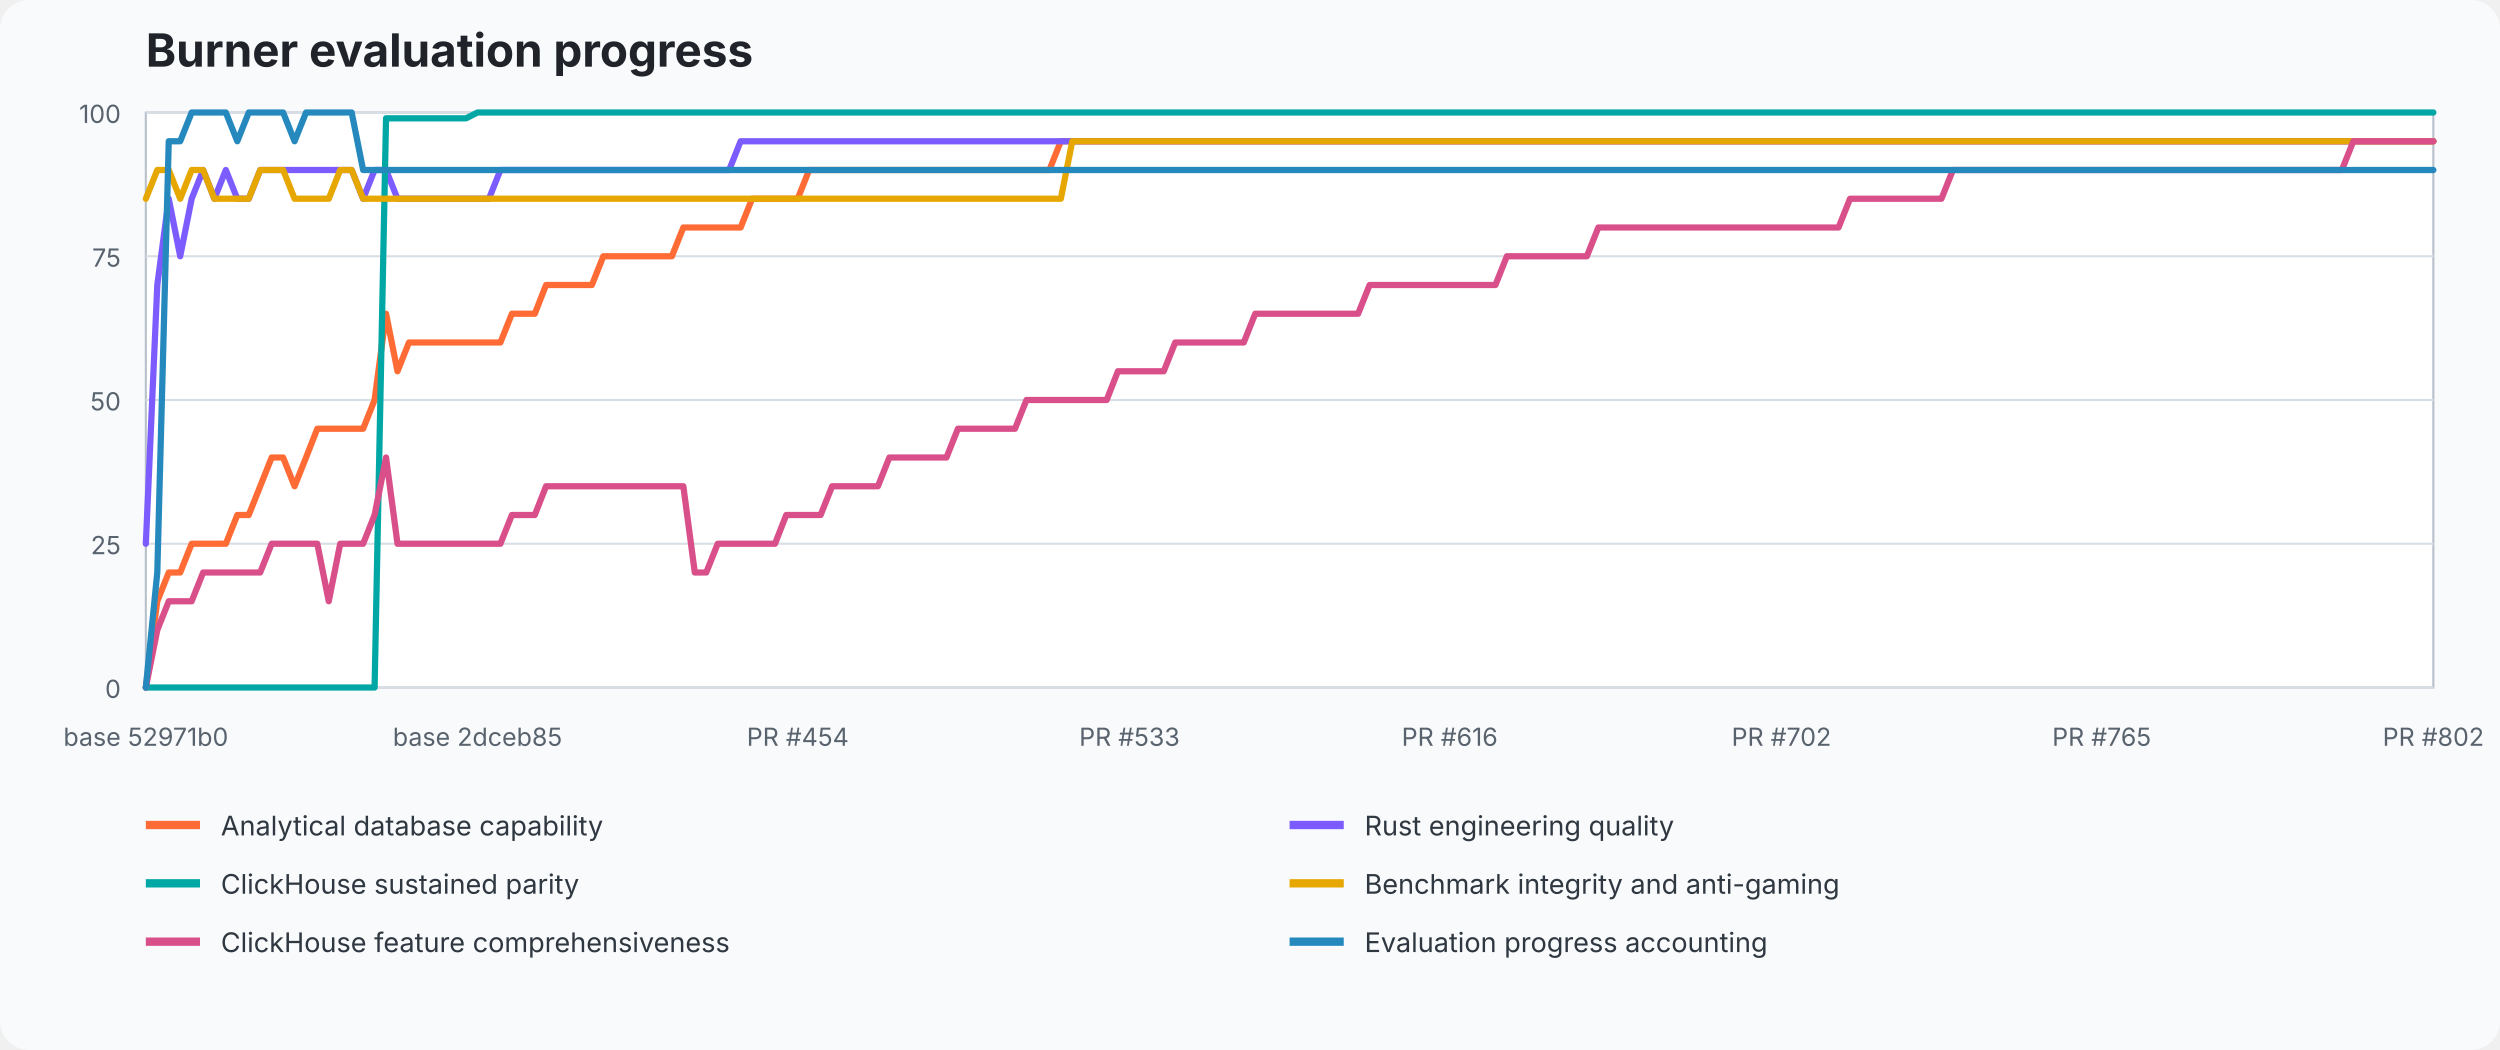
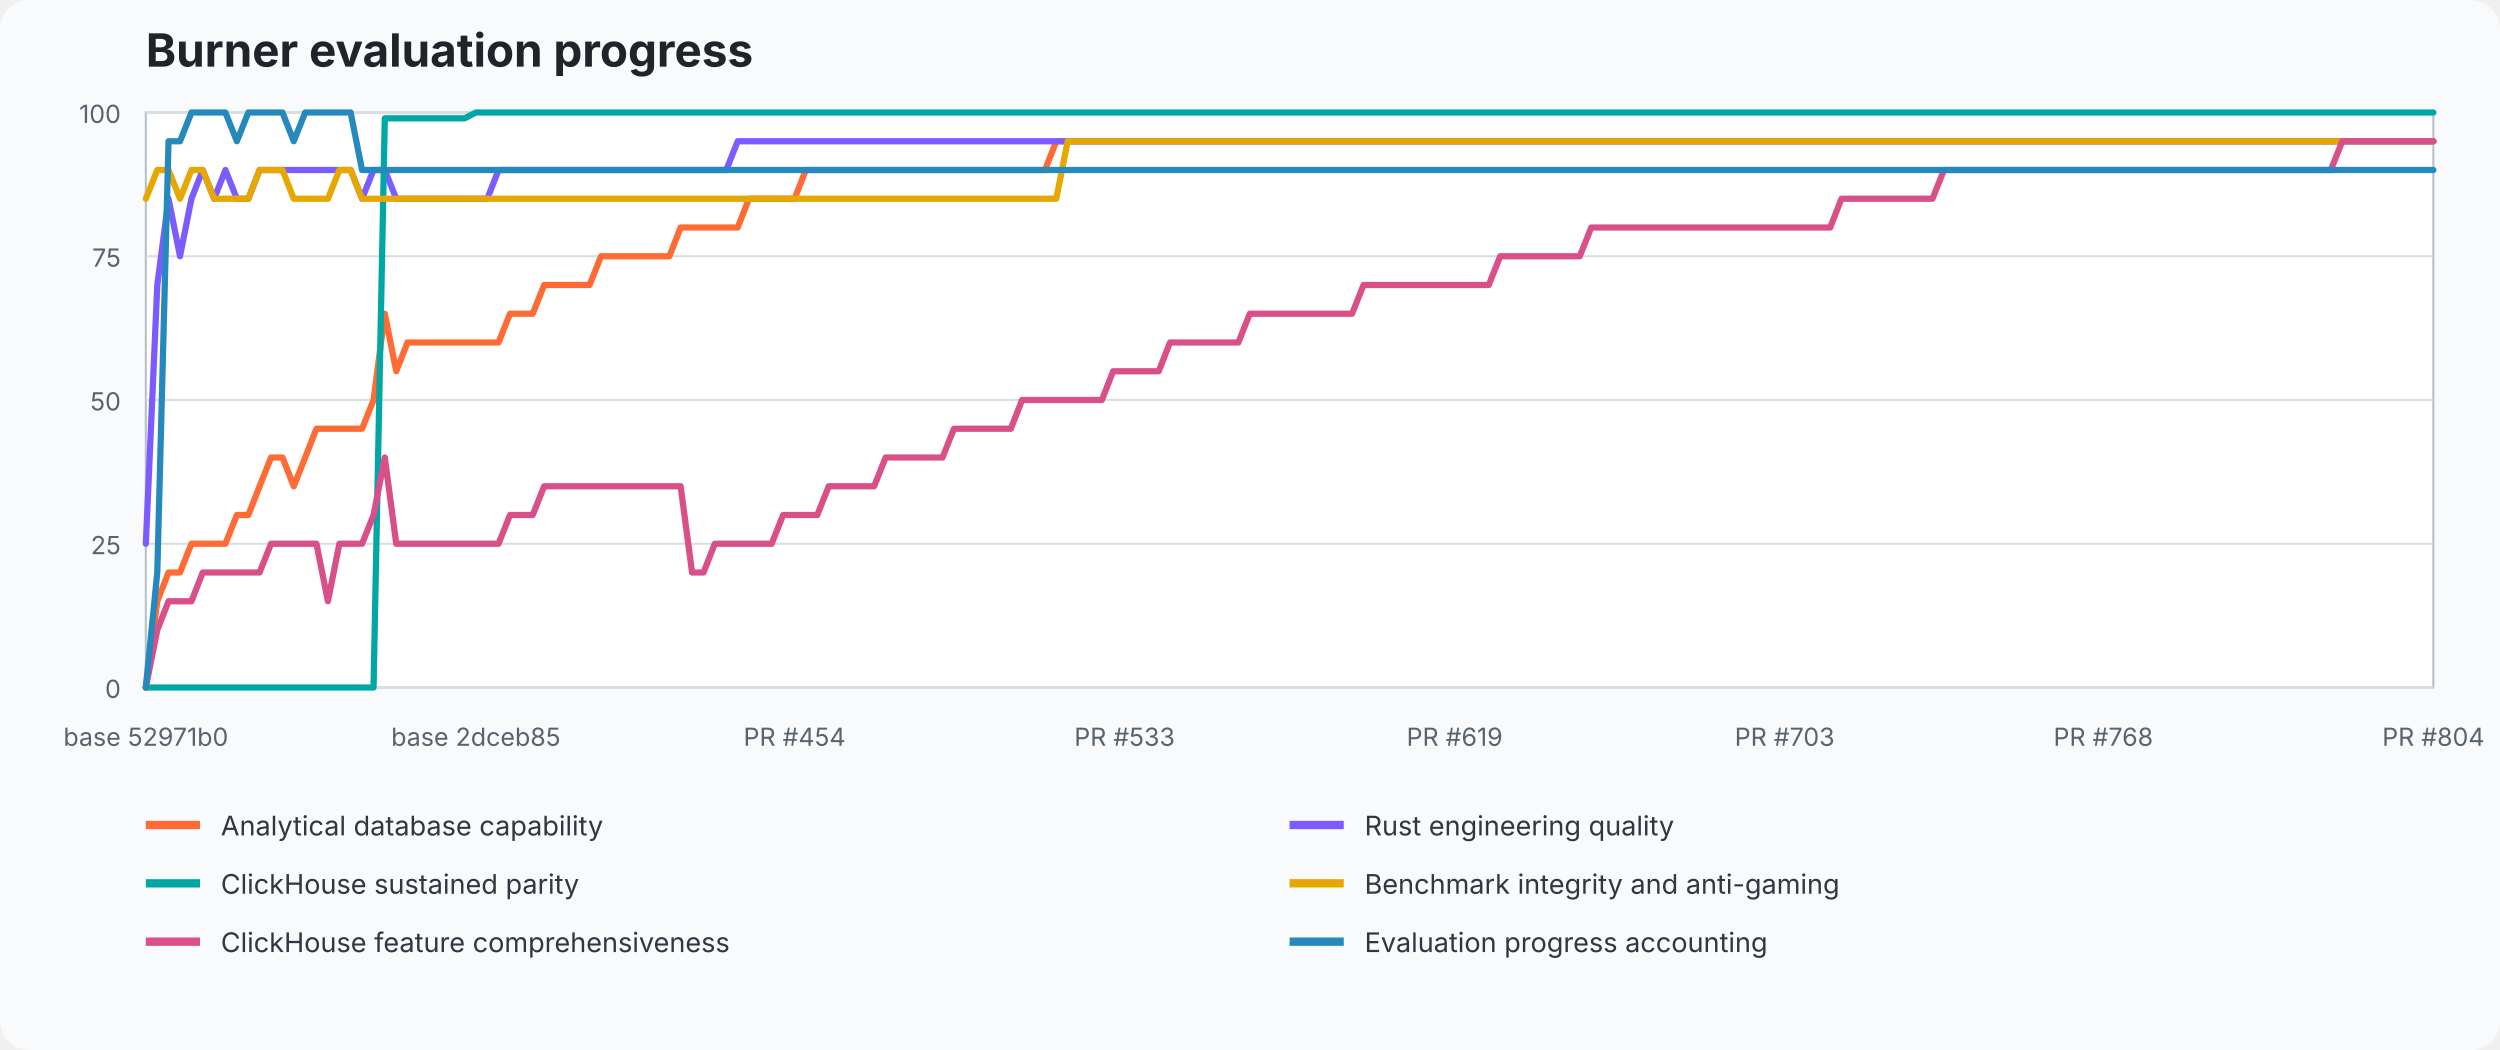
<svg xmlns="http://www.w3.org/2000/svg" width="1200" height="504" viewBox="0 0 1200 504" role="img" aria-labelledby="title desc">
  <style>text{font-family:ui-sans-serif,system-ui,-apple-system,BlinkMacSystemFont,"Segoe UI",sans-serif}.title{font-size:22px;font-weight:700;fill:#20242a}.axis{font-size:12px;fill:#59636e}.legend{font-size:13px;fill:#2f3740}.grid{stroke:#d8dee5;stroke-width:1}.plot{fill:#fff;stroke:#b7c0ca}</style>
  <rect width="100%" height="100%" fill="#f8fafc" rx="14" />
  <text x="70" y="32" class="title">Burner evaluation progress</text>
  <rect x="70" y="54" width="1098" height="276" class="plot" />
  <line x1="70" y1="330" x2="1168" y2="330" class="grid" />
  <text x="58" y="335" text-anchor="end" class="axis">0</text>
  <line x1="70" y1="261" x2="1168" y2="261" class="grid" />
  <text x="58" y="266" text-anchor="end" class="axis">25</text>
  <line x1="70" y1="192" x2="1168" y2="192" class="grid" />
  <text x="58" y="197" text-anchor="end" class="axis">50</text>
  <line x1="70" y1="123" x2="1168" y2="123" class="grid" />
  <text x="58" y="128" text-anchor="end" class="axis">75</text>
  <line x1="70" y1="54" x2="1168" y2="54" class="grid" />
  <text x="58" y="59" text-anchor="end" class="axis">100</text>
-   <polyline points="70.0,330.0 75.5,288.6 81.0,274.8 86.5,274.8 92.0,261.0 97.5,261.0 102.9,261.0 108.4,261.0 113.9,247.2 119.4,247.2 124.9,233.4 130.4,219.6 135.9,219.6 141.4,233.4 146.9,219.6 152.3,205.8 157.8,205.8 163.3,205.8 168.8,205.8 174.3,205.8 179.8,192.0 185.3,150.6 190.8,178.2 196.3,164.4 201.8,164.4 207.3,164.4 212.7,164.4 218.2,164.4 223.7,164.4 229.2,164.4 234.7,164.4 240.2,164.4 245.7,150.6 251.2,150.6 256.7,150.6 262.1,136.8 267.6,136.8 273.1,136.8 278.6,136.8 284.1,136.8 289.6,123.0 295.1,123.0 300.6,123.0 306.1,123.0 311.6,123.0 317.1,123.0 322.5,123.0 328.0,109.2 333.5,109.2 339.0,109.2 344.5,109.2 350.0,109.2 355.5,109.2 361.0,95.4 366.5,95.4 372.0,95.4 377.4,95.4 382.9,95.4 388.4,81.6 393.9,81.6 399.4,81.6 404.9,81.6 410.4,81.6 415.9,81.6 421.4,81.6 426.9,81.6 432.3,81.6 437.8,81.6 443.3,81.6 448.8,81.6 454.3,81.6 459.8,81.6 465.3,81.6 470.8,81.6 476.3,81.6 481.8,81.6 487.2,81.6 492.7,81.6 498.2,81.6 503.7,81.6 509.2,67.8 514.7,67.8 520.2,67.8 525.7,67.8 531.2,67.8 536.6,67.8 542.1,67.8 547.6,67.8 553.1,67.8 558.6,67.8 564.1,67.8 569.6,67.8 575.1,67.8 580.6,67.8 586.1,67.8 591.5,67.8 597.0,67.8 602.5,67.8 608.0,67.8 613.5,67.8 619.0,67.8 624.5,67.8 630.0,67.8 635.5,67.8 641.0,67.8 646.5,67.8 651.9,67.8 657.4,67.8 662.9,67.8 668.4,67.8 673.9,67.8 679.4,67.8 684.9,67.8 690.4,67.8 695.9,67.8 701.3,67.8 706.8,67.8 712.3,67.8 717.8,67.8 723.3,67.8 728.8,67.8 734.3,67.8 739.8,67.8 745.3,67.8 750.8,67.8 756.3,67.8 761.7,67.8 767.2,67.8 772.7,67.8 778.2,67.8 783.7,67.8 789.2,67.8 794.7,67.8 800.2,67.8 805.7,67.8 811.2,67.8 816.6,67.8 822.1,67.8 827.6,67.8 833.1,67.8 838.6,67.8 844.1,67.8 849.6,67.8 855.1,67.8 860.6,67.8 866.0,67.8 871.5,67.8 877.0,67.8 882.5,67.8 888.0,67.8 893.5,67.8 899.0,67.8 904.5,67.8 910.0,67.8 915.5,67.8 921.0,67.8 926.4,67.8 931.9,67.8 937.4,67.8 942.9,67.8 948.4,67.8 953.9,67.8 959.4,67.8 964.9,67.8 970.4,67.8 975.8,67.8 981.3,67.8 986.8,67.8 992.3,67.8 997.8,67.8 1003.3,67.8 1008.8,67.8 1014.3,67.8 1019.8,67.8 1025.3,67.8 1030.8,67.8 1036.2,67.8 1041.7,67.8 1047.2,67.8 1052.7,67.8 1058.2,67.8 1063.7,67.8 1069.2,67.8 1074.7,67.8 1080.2,67.8 1085.7,67.8 1091.1,67.8 1096.6,67.8 1102.1,67.8 1107.6,67.8 1113.1,67.8 1118.6,67.8 1124.1,67.8 1129.6,67.8 1135.1,67.8 1140.5,67.8 1146.0,67.8 1151.5,67.8 1157.0,67.8 1162.5,67.8 1168.0,67.8" fill="none" stroke="#ff6b35" stroke-width="3" stroke-linejoin="round" stroke-linecap="round" />
-   <polyline points="70.0,261.0 75.5,136.8 81.0,95.4 86.5,123.0 92.0,95.4 97.5,81.6 102.9,95.4 108.4,81.6 113.9,95.4 119.4,95.4 124.9,81.6 130.4,81.6 135.9,81.6 141.4,81.6 146.9,81.6 152.3,81.6 157.8,81.6 163.3,81.6 168.8,81.6 174.3,95.4 179.8,81.6 185.3,81.6 190.8,95.4 196.3,95.4 201.8,95.4 207.3,95.4 212.7,95.4 218.2,95.4 223.7,95.4 229.2,95.4 234.7,95.4 240.2,81.6 245.7,81.6 251.2,81.6 256.7,81.6 262.1,81.6 267.6,81.6 273.1,81.6 278.6,81.6 284.1,81.6 289.6,81.6 295.1,81.6 300.6,81.6 306.1,81.6 311.6,81.6 317.1,81.6 322.5,81.6 328.0,81.6 333.5,81.6 339.0,81.6 344.5,81.6 350.0,81.6 355.5,67.8 361.0,67.8 366.5,67.8 372.0,67.8 377.4,67.8 382.9,67.8 388.4,67.8 393.9,67.8 399.4,67.8 404.9,67.8 410.4,67.8 415.9,67.8 421.4,67.8 426.9,67.8 432.3,67.8 437.8,67.8 443.3,67.8 448.8,67.8 454.3,67.8 459.8,67.8 465.3,67.8 470.8,67.8 476.3,67.8 481.8,67.8 487.2,67.8 492.7,67.8 498.2,67.8 503.7,67.8 509.2,67.8 514.7,67.8 520.2,67.8 525.7,67.8 531.2,67.8 536.6,67.8 542.1,67.8 547.6,67.8 553.1,67.8 558.6,67.8 564.1,67.8 569.6,67.8 575.1,67.8 580.6,67.8 586.1,67.8 591.5,67.8 597.0,67.8 602.5,67.8 608.0,67.8 613.5,67.8 619.0,67.8 624.5,67.8 630.0,67.8 635.5,67.8 641.0,67.8 646.5,67.8 651.9,67.8 657.4,67.8 662.9,67.8 668.4,67.8 673.9,67.8 679.4,67.8 684.9,67.8 690.4,67.8 695.9,67.8 701.3,67.8 706.8,67.8 712.3,67.8 717.8,67.8 723.3,67.8 728.8,67.8 734.3,67.8 739.8,67.8 745.3,67.8 750.8,67.8 756.3,67.8 761.7,67.8 767.2,67.8 772.7,67.8 778.2,67.8 783.7,67.8 789.2,67.8 794.7,67.8 800.2,67.8 805.7,67.8 811.2,67.8 816.6,67.8 822.1,67.8 827.6,67.8 833.1,67.8 838.6,67.8 844.1,67.8 849.6,67.8 855.1,67.8 860.6,67.8 866.0,67.8 871.5,67.8 877.0,67.8 882.5,67.8 888.0,67.8 893.5,67.8 899.0,67.8 904.5,67.8 910.0,67.8 915.5,67.8 921.0,67.8 926.4,67.8 931.9,67.8 937.4,67.8 942.9,67.8 948.4,67.8 953.9,67.8 959.4,67.8 964.9,67.8 970.4,67.8 975.8,67.8 981.3,67.8 986.8,67.8 992.3,67.8 997.8,67.8 1003.3,67.8 1008.8,67.8 1014.3,67.8 1019.8,67.8 1025.3,67.8 1030.8,67.8 1036.2,67.8 1041.7,67.8 1047.2,67.8 1052.7,67.8 1058.2,67.8 1063.7,67.8 1069.2,67.8 1074.7,67.8 1080.2,67.8 1085.7,67.8 1091.1,67.8 1096.6,67.8 1102.1,67.8 1107.6,67.8 1113.1,67.8 1118.6,67.8 1124.1,67.8 1129.6,67.8 1135.1,67.8 1140.5,67.8 1146.0,67.8 1151.5,67.8 1157.0,67.8 1162.5,67.8 1168.0,67.8" fill="none" stroke="#7c5cff" stroke-width="3" stroke-linejoin="round" stroke-linecap="round" />
-   <polyline points="70.0,330.0 75.5,330.0 81.0,330.0 86.5,330.0 92.0,330.0 97.5,330.0 102.9,330.0 108.4,330.0 113.9,330.0 119.4,330.0 124.9,330.0 130.4,330.0 135.9,330.0 141.4,330.0 146.9,330.0 152.3,330.0 157.8,330.0 163.3,330.0 168.8,330.0 174.3,330.0 179.8,330.0 185.3,56.8 190.8,56.8 196.3,56.8 201.8,56.8 207.3,56.8 212.7,56.8 218.2,56.8 223.7,56.8 229.2,54.0 234.7,54.0 240.2,54.0 245.7,54.0 251.2,54.0 256.7,54.0 262.1,54.0 267.6,54.0 273.1,54.0 278.6,54.0 284.1,54.0 289.6,54.0 295.1,54.0 300.6,54.0 306.1,54.0 311.6,54.0 317.1,54.0 322.5,54.0 328.0,54.0 333.5,54.0 339.0,54.0 344.5,54.0 350.0,54.0 355.5,54.0 361.0,54.0 366.5,54.0 372.0,54.0 377.4,54.0 382.9,54.0 388.4,54.0 393.9,54.0 399.4,54.0 404.9,54.0 410.4,54.0 415.9,54.0 421.4,54.0 426.9,54.0 432.3,54.0 437.8,54.0 443.3,54.0 448.8,54.0 454.3,54.0 459.8,54.0 465.3,54.0 470.8,54.0 476.3,54.0 481.8,54.0 487.2,54.0 492.7,54.0 498.2,54.0 503.7,54.0 509.2,54.0 514.7,54.0 520.2,54.0 525.7,54.0 531.2,54.0 536.6,54.0 542.1,54.0 547.6,54.0 553.1,54.0 558.6,54.0 564.1,54.0 569.6,54.0 575.1,54.0 580.6,54.0 586.1,54.0 591.5,54.0 597.0,54.0 602.5,54.0 608.0,54.0 613.5,54.0 619.0,54.0 624.5,54.0 630.0,54.0 635.5,54.0 641.0,54.0 646.5,54.0 651.9,54.0 657.4,54.0 662.9,54.0 668.4,54.0 673.9,54.0 679.4,54.0 684.9,54.0 690.4,54.0 695.9,54.0 701.3,54.0 706.8,54.0 712.3,54.0 717.8,54.0 723.3,54.0 728.8,54.0 734.3,54.0 739.8,54.0 745.3,54.0 750.8,54.0 756.3,54.0 761.7,54.0 767.2,54.0 772.7,54.0 778.2,54.0 783.7,54.0 789.2,54.0 794.7,54.0 800.2,54.0 805.7,54.0 811.2,54.0 816.6,54.0 822.1,54.0 827.6,54.0 833.1,54.0 838.6,54.0 844.1,54.0 849.6,54.0 855.1,54.0 860.6,54.0 866.0,54.0 871.5,54.0 877.0,54.0 882.5,54.0 888.0,54.0 893.5,54.0 899.0,54.0 904.5,54.0 910.0,54.0 915.5,54.0 921.0,54.0 926.4,54.0 931.9,54.0 937.4,54.0 942.9,54.0 948.4,54.0 953.9,54.0 959.4,54.0 964.9,54.0 970.4,54.0 975.8,54.0 981.3,54.0 986.8,54.0 992.3,54.0 997.8,54.0 1003.3,54.0 1008.8,54.0 1014.3,54.0 1019.8,54.0 1025.3,54.0 1030.8,54.0 1036.2,54.0 1041.7,54.0 1047.2,54.0 1052.7,54.0 1058.2,54.0 1063.7,54.0 1069.2,54.0 1074.7,54.0 1080.2,54.0 1085.7,54.0 1091.1,54.0 1096.6,54.0 1102.1,54.0 1107.6,54.0 1113.1,54.0 1118.6,54.0 1124.1,54.0 1129.6,54.0 1135.1,54.0 1140.5,54.0 1146.0,54.0 1151.5,54.0 1157.0,54.0 1162.5,54.0 1168.0,54.0" fill="none" stroke="#00a7a5" stroke-width="3" stroke-linejoin="round" stroke-linecap="round" />
-   <polyline points="70.0,95.4 75.5,81.6 81.0,81.6 86.5,95.4 92.0,81.6 97.5,81.6 102.9,95.4 108.4,95.4 113.9,95.4 119.4,95.4 124.9,81.6 130.4,81.6 135.9,81.6 141.4,95.4 146.9,95.4 152.3,95.4 157.8,95.4 163.3,81.6 168.8,81.6 174.3,95.4 179.8,95.4 185.3,95.4 190.8,95.4 196.3,95.4 201.8,95.4 207.3,95.4 212.7,95.4 218.2,95.4 223.7,95.4 229.2,95.4 234.7,95.4 240.2,95.4 245.7,95.4 251.2,95.4 256.7,95.4 262.1,95.4 267.6,95.4 273.1,95.4 278.6,95.4 284.1,95.4 289.6,95.4 295.1,95.4 300.6,95.4 306.1,95.4 311.6,95.4 317.1,95.4 322.5,95.4 328.0,95.4 333.5,95.4 339.0,95.4 344.5,95.4 350.0,95.4 355.5,95.4 361.0,95.4 366.5,95.4 372.0,95.4 377.4,95.4 382.9,95.4 388.4,95.4 393.9,95.4 399.4,95.4 404.9,95.4 410.4,95.4 415.9,95.4 421.4,95.4 426.9,95.4 432.3,95.4 437.8,95.4 443.3,95.4 448.8,95.4 454.3,95.4 459.8,95.4 465.3,95.4 470.8,95.4 476.3,95.4 481.8,95.4 487.2,95.4 492.7,95.4 498.2,95.4 503.7,95.4 509.2,95.4 514.7,67.8 520.2,67.8 525.7,67.8 531.2,67.8 536.6,67.8 542.1,67.8 547.6,67.8 553.1,67.8 558.6,67.8 564.1,67.8 569.6,67.8 575.1,67.8 580.6,67.8 586.1,67.8 591.5,67.8 597.0,67.8 602.5,67.8 608.0,67.8 613.5,67.8 619.0,67.8 624.5,67.8 630.0,67.8 635.5,67.8 641.0,67.8 646.5,67.8 651.9,67.8 657.4,67.8 662.9,67.8 668.4,67.8 673.9,67.8 679.4,67.8 684.9,67.8 690.4,67.8 695.9,67.8 701.3,67.8 706.8,67.8 712.3,67.8 717.8,67.8 723.3,67.8 728.8,67.8 734.3,67.8 739.8,67.8 745.3,67.8 750.8,67.8 756.3,67.8 761.7,67.8 767.2,67.8 772.7,67.8 778.2,67.8 783.7,67.8 789.2,67.8 794.7,67.8 800.2,67.8 805.7,67.8 811.2,67.8 816.6,67.8 822.1,67.8 827.6,67.8 833.1,67.8 838.6,67.8 844.1,67.8 849.6,67.8 855.1,67.8 860.6,67.8 866.0,67.8 871.5,67.8 877.0,67.8 882.5,67.8 888.0,67.8 893.5,67.8 899.0,67.8 904.5,67.8 910.0,67.8 915.5,67.8 921.0,67.8 926.4,67.8 931.9,67.8 937.4,67.8 942.9,67.8 948.4,67.8 953.9,67.8 959.4,67.8 964.9,67.8 970.4,67.8 975.8,67.8 981.3,67.8 986.8,67.8 992.3,67.8 997.8,67.8 1003.3,67.8 1008.8,67.8 1014.3,67.8 1019.8,67.8 1025.3,67.8 1030.8,67.8 1036.2,67.8 1041.7,67.8 1047.2,67.8 1052.7,67.8 1058.2,67.8 1063.7,67.8 1069.2,67.8 1074.7,67.8 1080.2,67.8 1085.7,67.8 1091.1,67.8 1096.6,67.8 1102.1,67.8 1107.6,67.8 1113.1,67.8 1118.6,67.8 1124.1,67.8 1129.6,67.8 1135.1,67.8 1140.5,67.8 1146.0,67.8 1151.5,67.8 1157.0,67.8 1162.5,67.8 1168.0,67.8" fill="none" stroke="#e6a700" stroke-width="3" stroke-linejoin="round" stroke-linecap="round" />
-   <polyline points="70.0,330.0 75.5,302.4 81.0,288.6 86.5,288.6 92.0,288.6 97.5,274.8 102.9,274.8 108.4,274.8 113.9,274.8 119.4,274.8 124.9,274.8 130.4,261.0 135.9,261.0 141.4,261.0 146.9,261.0 152.3,261.0 157.8,288.6 163.3,261.0 168.8,261.0 174.3,261.0 179.8,247.2 185.3,219.6 190.8,261.0 196.3,261.0 201.8,261.0 207.3,261.0 212.7,261.0 218.2,261.0 223.7,261.0 229.2,261.0 234.7,261.0 240.2,261.0 245.7,247.2 251.2,247.2 256.7,247.2 262.1,233.4 267.6,233.4 273.1,233.4 278.6,233.4 284.1,233.4 289.6,233.4 295.1,233.4 300.6,233.4 306.1,233.4 311.6,233.4 317.1,233.4 322.5,233.4 328.0,233.4 333.5,274.8 339.0,274.8 344.5,261.0 350.0,261.0 355.5,261.0 361.0,261.0 366.5,261.0 372.0,261.0 377.4,247.2 382.9,247.2 388.4,247.2 393.9,247.2 399.4,233.4 404.9,233.4 410.4,233.4 415.9,233.4 421.4,233.4 426.9,219.6 432.3,219.6 437.8,219.6 443.3,219.6 448.8,219.6 454.3,219.6 459.8,205.8 465.3,205.8 470.8,205.8 476.3,205.8 481.8,205.8 487.2,205.8 492.7,192.0 498.2,192.0 503.7,192.0 509.2,192.0 514.7,192.0 520.2,192.0 525.7,192.0 531.2,192.0 536.6,178.2 542.1,178.2 547.6,178.2 553.1,178.2 558.6,178.2 564.1,164.4 569.6,164.4 575.1,164.4 580.6,164.4 586.1,164.4 591.5,164.4 597.0,164.4 602.5,150.6 608.0,150.6 613.5,150.6 619.0,150.6 624.5,150.6 630.0,150.6 635.5,150.6 641.0,150.6 646.5,150.6 651.9,150.6 657.4,136.8 662.9,136.8 668.4,136.8 673.9,136.8 679.4,136.8 684.9,136.8 690.4,136.8 695.9,136.8 701.3,136.8 706.8,136.8 712.3,136.8 717.8,136.8 723.3,123.0 728.8,123.0 734.3,123.0 739.8,123.0 745.3,123.0 750.8,123.0 756.3,123.0 761.7,123.0 767.2,109.2 772.7,109.2 778.2,109.2 783.7,109.2 789.2,109.2 794.7,109.2 800.2,109.2 805.7,109.2 811.2,109.2 816.6,109.2 822.1,109.2 827.6,109.2 833.1,109.2 838.6,109.2 844.1,109.2 849.6,109.2 855.1,109.2 860.6,109.2 866.0,109.2 871.5,109.2 877.0,109.2 882.5,109.2 888.0,95.4 893.5,95.4 899.0,95.4 904.5,95.4 910.0,95.4 915.5,95.4 921.0,95.4 926.4,95.4 931.9,95.4 937.4,81.6 942.9,81.6 948.4,81.6 953.9,81.6 959.4,81.6 964.9,81.6 970.4,81.6 975.8,81.6 981.3,81.6 986.8,81.6 992.3,81.6 997.8,81.6 1003.3,81.6 1008.8,81.6 1014.3,81.6 1019.8,81.6 1025.3,81.6 1030.8,81.6 1036.2,81.6 1041.7,81.6 1047.2,81.6 1052.7,81.6 1058.2,81.6 1063.7,81.6 1069.2,81.6 1074.7,81.6 1080.2,81.6 1085.7,81.6 1091.1,81.6 1096.6,81.6 1102.1,81.6 1107.6,81.6 1113.1,81.6 1118.6,81.6 1124.1,81.6 1129.6,67.8 1135.1,67.8 1140.5,67.8 1146.0,67.8 1151.5,67.8 1157.0,67.8 1162.5,67.8 1168.0,67.8" fill="none" stroke="#d94f8a" stroke-width="3" stroke-linejoin="round" stroke-linecap="round" />
-   <polyline points="70.0,330.0 75.5,274.8 81.0,67.8 86.5,67.8 92.0,54.0 97.5,54.0 102.9,54.0 108.4,54.0 113.9,67.8 119.4,54.0 124.9,54.0 130.4,54.0 135.9,54.0 141.4,67.8 146.9,54.0 152.3,54.0 157.8,54.0 163.3,54.0 168.8,54.0 174.3,81.6 179.8,81.6 185.3,81.6 190.8,81.6 196.3,81.6 201.8,81.6 207.3,81.6 212.7,81.6 218.2,81.6 223.7,81.6 229.2,81.6 234.7,81.6 240.2,81.6 245.7,81.6 251.2,81.6 256.7,81.6 262.1,81.6 267.6,81.6 273.1,81.6 278.6,81.6 284.1,81.6 289.6,81.6 295.1,81.6 300.6,81.6 306.1,81.6 311.6,81.6 317.1,81.6 322.5,81.6 328.0,81.6 333.5,81.6 339.0,81.6 344.5,81.6 350.0,81.6 355.5,81.6 361.0,81.6 366.5,81.6 372.0,81.6 377.4,81.6 382.9,81.6 388.4,81.6 393.9,81.6 399.4,81.6 404.9,81.6 410.4,81.6 415.9,81.6 421.4,81.6 426.9,81.6 432.3,81.6 437.8,81.6 443.3,81.6 448.8,81.6 454.3,81.6 459.8,81.6 465.3,81.6 470.8,81.6 476.3,81.6 481.8,81.6 487.2,81.6 492.7,81.6 498.2,81.6 503.7,81.6 509.2,81.6 514.7,81.6 520.2,81.6 525.7,81.6 531.2,81.6 536.6,81.6 542.1,81.6 547.6,81.6 553.1,81.6 558.6,81.6 564.1,81.6 569.6,81.6 575.1,81.6 580.6,81.6 586.1,81.6 591.5,81.6 597.0,81.6 602.5,81.6 608.0,81.6 613.5,81.6 619.0,81.6 624.5,81.6 630.0,81.6 635.5,81.6 641.0,81.6 646.5,81.6 651.9,81.6 657.4,81.6 662.9,81.6 668.4,81.6 673.9,81.6 679.4,81.6 684.9,81.6 690.4,81.6 695.9,81.6 701.3,81.6 706.8,81.6 712.3,81.6 717.8,81.6 723.3,81.6 728.8,81.6 734.3,81.6 739.8,81.6 745.3,81.6 750.8,81.6 756.3,81.6 761.7,81.6 767.2,81.6 772.7,81.6 778.2,81.6 783.7,81.6 789.2,81.6 794.7,81.6 800.2,81.6 805.7,81.6 811.2,81.6 816.6,81.6 822.1,81.6 827.6,81.6 833.1,81.6 838.6,81.6 844.1,81.6 849.6,81.6 855.1,81.6 860.6,81.6 866.0,81.6 871.5,81.6 877.0,81.6 882.5,81.6 888.0,81.6 893.5,81.6 899.0,81.6 904.5,81.6 910.0,81.6 915.5,81.6 921.0,81.6 926.4,81.6 931.9,81.6 937.4,81.6 942.9,81.6 948.4,81.6 953.9,81.6 959.4,81.6 964.9,81.6 970.4,81.6 975.8,81.6 981.3,81.6 986.8,81.6 992.3,81.6 997.8,81.6 1003.3,81.6 1008.8,81.6 1014.3,81.6 1019.8,81.6 1025.3,81.6 1030.8,81.6 1036.2,81.6 1041.7,81.6 1047.2,81.6 1052.7,81.6 1058.2,81.6 1063.7,81.6 1069.2,81.6 1074.7,81.6 1080.2,81.6 1085.7,81.6 1091.1,81.6 1096.6,81.6 1102.1,81.6 1107.6,81.6 1113.1,81.6 1118.6,81.6 1124.1,81.6 1129.6,81.6 1135.1,81.6 1140.5,81.6 1146.0,81.6 1151.5,81.6 1157.0,81.6 1162.5,81.6 1168.0,81.6" fill="none" stroke="#2589bd" stroke-width="3" stroke-linejoin="round" stroke-linecap="round" />
+   <polyline points="70.0,330.0 75.5,288.6 80.9,274.8 86.4,274.8 91.9,261.0 97.3,261.0 102.8,261.0 108.2,261.0 113.7,247.2 119.2,247.2 124.6,233.4 130.1,219.6 135.6,219.6 141.0,233.4 146.5,219.6 151.9,205.8 157.4,205.8 162.9,205.8 168.3,205.8 173.8,205.8 179.3,192.0 184.7,150.6 190.2,178.2 195.6,164.4 201.1,164.4 206.6,164.4 212.0,164.4 217.5,164.4 223.0,164.4 228.4,164.4 233.9,164.4 239.3,164.4 244.8,150.6 250.3,150.6 255.7,150.6 261.2,136.8 266.7,136.8 272.1,136.8 277.6,136.8 283.0,136.8 288.5,123.0 294.0,123.0 299.4,123.0 304.9,123.0 310.4,123.0 315.8,123.0 321.3,123.0 326.7,109.2 332.2,109.2 337.7,109.2 343.1,109.2 348.6,109.2 354.1,109.2 359.5,95.4 365.0,95.4 370.4,95.4 375.9,95.4 381.4,95.4 386.8,81.6 392.3,81.6 397.8,81.6 403.2,81.6 408.7,81.6 414.1,81.6 419.6,81.6 425.1,81.6 430.5,81.6 436.0,81.6 441.5,81.6 446.9,81.6 452.4,81.6 457.9,81.6 463.3,81.6 468.8,81.6 474.2,81.6 479.7,81.6 485.2,81.6 490.6,81.6 496.1,81.6 501.6,81.6 507.0,67.8 512.5,67.8 517.9,67.8 523.4,67.8 528.9,67.8 534.3,67.8 539.8,67.8 545.3,67.8 550.7,67.8 556.2,67.8 561.6,67.8 567.1,67.8 572.6,67.8 578.0,67.8 583.5,67.8 589.0,67.8 594.4,67.8 599.9,67.8 605.3,67.8 610.8,67.8 616.3,67.8 621.7,67.8 627.2,67.8 632.7,67.8 638.1,67.8 643.6,67.8 649.0,67.8 654.5,67.8 660.0,67.8 665.4,67.8 670.9,67.8 676.4,67.8 681.8,67.8 687.3,67.8 692.7,67.8 698.2,67.8 703.7,67.8 709.1,67.8 714.6,67.8 720.1,67.8 725.5,67.8 731.0,67.8 736.4,67.8 741.9,67.8 747.4,67.8 752.8,67.8 758.3,67.8 763.8,67.8 769.2,67.8 774.7,67.8 780.1,67.8 785.6,67.8 791.1,67.8 796.5,67.8 802.0,67.8 807.5,67.8 812.9,67.8 818.4,67.8 823.9,67.8 829.3,67.8 834.8,67.8 840.2,67.8 845.7,67.8 851.2,67.8 856.6,67.8 862.1,67.8 867.6,67.8 873.0,67.8 878.5,67.8 883.9,67.8 889.4,67.8 894.9,67.8 900.3,67.8 905.8,67.8 911.3,67.8 916.7,67.8 922.2,67.8 927.6,67.8 933.1,67.8 938.6,67.8 944.0,67.8 949.5,67.8 955.0,67.8 960.4,67.8 965.9,67.8 971.3,67.8 976.8,67.8 982.3,67.8 987.7,67.8 993.2,67.8 998.7,67.8 1004.1,67.8 1009.6,67.8 1015.0,67.8 1020.5,67.8 1026.0,67.8 1031.4,67.8 1036.9,67.8 1042.4,67.8 1047.8,67.8 1053.3,67.8 1058.7,67.8 1064.2,67.8 1069.7,67.8 1075.1,67.8 1080.6,67.8 1086.1,67.8 1091.5,67.8 1097.0,67.8 1102.4,67.8 1107.9,67.8 1113.4,67.8 1118.8,67.8 1124.3,67.8 1129.8,67.8 1135.2,67.8 1140.7,67.8 1146.1,67.8 1151.6,67.8 1157.1,67.8 1162.5,67.8 1168.0,67.8" fill="none" stroke="#ff6b35" stroke-width="3" stroke-linejoin="round" stroke-linecap="round" />
+   <polyline points="70.0,261.0 75.5,136.8 80.9,95.4 86.4,123.0 91.9,95.4 97.3,81.6 102.8,95.4 108.2,81.6 113.7,95.4 119.2,95.4 124.6,81.6 130.1,81.6 135.6,81.6 141.0,81.6 146.5,81.6 151.9,81.6 157.4,81.6 162.9,81.6 168.3,81.6 173.8,95.4 179.3,81.6 184.7,81.6 190.2,95.4 195.6,95.4 201.1,95.4 206.6,95.4 212.0,95.4 217.5,95.4 223.0,95.4 228.4,95.4 233.9,95.4 239.3,81.6 244.8,81.6 250.3,81.6 255.7,81.6 261.2,81.6 266.7,81.6 272.1,81.6 277.6,81.6 283.0,81.6 288.5,81.6 294.0,81.6 299.4,81.6 304.9,81.6 310.4,81.6 315.8,81.6 321.3,81.6 326.7,81.6 332.2,81.6 337.7,81.6 343.1,81.6 348.6,81.6 354.1,67.8 359.5,67.8 365.0,67.8 370.4,67.8 375.9,67.8 381.4,67.8 386.8,67.8 392.3,67.8 397.8,67.8 403.2,67.8 408.7,67.8 414.1,67.8 419.6,67.8 425.1,67.8 430.5,67.8 436.0,67.8 441.5,67.8 446.9,67.8 452.4,67.8 457.9,67.8 463.3,67.8 468.8,67.8 474.2,67.8 479.7,67.8 485.2,67.8 490.6,67.8 496.1,67.8 501.6,67.8 507.0,67.8 512.5,67.8 517.9,67.8 523.4,67.8 528.9,67.8 534.3,67.8 539.8,67.8 545.3,67.8 550.7,67.8 556.2,67.8 561.6,67.8 567.1,67.8 572.6,67.8 578.0,67.8 583.5,67.8 589.0,67.8 594.4,67.8 599.9,67.8 605.3,67.8 610.8,67.8 616.3,67.8 621.7,67.8 627.2,67.8 632.7,67.8 638.1,67.8 643.6,67.8 649.0,67.8 654.5,67.8 660.0,67.8 665.4,67.8 670.9,67.8 676.4,67.8 681.8,67.8 687.3,67.8 692.7,67.8 698.2,67.8 703.7,67.8 709.1,67.8 714.6,67.8 720.1,67.8 725.5,67.8 731.0,67.8 736.4,67.8 741.9,67.8 747.4,67.8 752.8,67.8 758.3,67.8 763.8,67.8 769.2,67.8 774.7,67.8 780.1,67.8 785.6,67.8 791.1,67.8 796.5,67.8 802.0,67.8 807.5,67.8 812.9,67.8 818.4,67.8 823.9,67.8 829.3,67.8 834.8,67.8 840.2,67.8 845.7,67.8 851.2,67.8 856.6,67.8 862.1,67.8 867.6,67.8 873.0,67.8 878.5,67.8 883.9,67.8 889.4,67.8 894.9,67.8 900.3,67.8 905.8,67.8 911.3,67.8 916.7,67.8 922.2,67.8 927.6,67.8 933.1,67.8 938.6,67.8 944.0,67.8 949.5,67.8 955.0,67.8 960.4,67.8 965.9,67.8 971.3,67.8 976.8,67.8 982.3,67.8 987.7,67.8 993.2,67.8 998.7,67.8 1004.1,67.8 1009.6,67.8 1015.0,67.8 1020.5,67.8 1026.0,67.8 1031.4,67.8 1036.9,67.8 1042.4,67.8 1047.8,67.8 1053.3,67.8 1058.7,67.8 1064.2,67.8 1069.7,67.8 1075.1,67.8 1080.6,67.8 1086.1,67.8 1091.5,67.8 1097.0,67.8 1102.4,67.8 1107.9,67.8 1113.4,67.8 1118.8,67.8 1124.3,67.8 1129.8,67.8 1135.2,67.8 1140.7,67.8 1146.1,67.8 1151.6,67.8 1157.1,67.8 1162.5,67.8 1168.0,67.8" fill="none" stroke="#7c5cff" stroke-width="3" stroke-linejoin="round" stroke-linecap="round" />
+   <polyline points="70.0,330.0 75.5,330.0 80.9,330.0 86.4,330.0 91.9,330.0 97.3,330.0 102.8,330.0 108.2,330.0 113.7,330.0 119.2,330.0 124.6,330.0 130.1,330.0 135.6,330.0 141.0,330.0 146.5,330.0 151.9,330.0 157.4,330.0 162.9,330.0 168.3,330.0 173.8,330.0 179.3,330.0 184.7,56.8 190.2,56.8 195.6,56.8 201.1,56.8 206.6,56.8 212.0,56.8 217.5,56.8 223.0,56.8 228.4,54.0 233.9,54.0 239.3,54.0 244.8,54.0 250.3,54.0 255.7,54.0 261.2,54.0 266.7,54.0 272.1,54.0 277.6,54.0 283.0,54.0 288.5,54.0 294.0,54.0 299.4,54.0 304.9,54.0 310.4,54.0 315.8,54.0 321.3,54.0 326.7,54.0 332.2,54.0 337.7,54.0 343.1,54.0 348.6,54.0 354.1,54.0 359.5,54.0 365.0,54.0 370.4,54.0 375.9,54.0 381.4,54.0 386.8,54.0 392.3,54.0 397.8,54.0 403.2,54.0 408.7,54.0 414.1,54.0 419.6,54.0 425.1,54.0 430.5,54.0 436.0,54.0 441.5,54.0 446.9,54.0 452.4,54.0 457.9,54.0 463.3,54.0 468.8,54.0 474.2,54.0 479.7,54.0 485.2,54.0 490.6,54.0 496.1,54.0 501.6,54.0 507.0,54.0 512.5,54.0 517.9,54.0 523.4,54.0 528.9,54.0 534.3,54.0 539.8,54.0 545.3,54.0 550.7,54.0 556.2,54.0 561.6,54.0 567.1,54.0 572.6,54.0 578.0,54.0 583.5,54.0 589.0,54.0 594.4,54.0 599.9,54.0 605.3,54.0 610.8,54.0 616.3,54.0 621.7,54.0 627.2,54.0 632.7,54.0 638.1,54.0 643.6,54.0 649.0,54.0 654.5,54.0 660.0,54.0 665.4,54.0 670.9,54.0 676.4,54.0 681.8,54.0 687.3,54.0 692.7,54.0 698.2,54.0 703.7,54.0 709.1,54.0 714.6,54.0 720.1,54.0 725.5,54.0 731.0,54.0 736.4,54.0 741.9,54.0 747.4,54.0 752.8,54.0 758.3,54.0 763.8,54.0 769.2,54.0 774.7,54.0 780.1,54.0 785.6,54.0 791.1,54.0 796.5,54.0 802.0,54.0 807.5,54.0 812.9,54.0 818.4,54.0 823.9,54.0 829.3,54.0 834.8,54.0 840.2,54.0 845.7,54.0 851.2,54.0 856.6,54.0 862.1,54.0 867.6,54.0 873.0,54.0 878.5,54.0 883.9,54.0 889.4,54.0 894.9,54.0 900.3,54.0 905.8,54.0 911.3,54.0 916.7,54.0 922.2,54.0 927.6,54.0 933.1,54.0 938.6,54.0 944.0,54.0 949.5,54.0 955.0,54.0 960.4,54.0 965.9,54.0 971.3,54.0 976.8,54.0 982.3,54.0 987.7,54.0 993.2,54.0 998.7,54.0 1004.1,54.0 1009.6,54.0 1015.0,54.0 1020.5,54.0 1026.0,54.0 1031.4,54.0 1036.9,54.0 1042.4,54.0 1047.8,54.0 1053.3,54.0 1058.7,54.0 1064.2,54.0 1069.7,54.0 1075.1,54.0 1080.6,54.0 1086.1,54.0 1091.5,54.0 1097.0,54.0 1102.4,54.0 1107.9,54.0 1113.4,54.0 1118.8,54.0 1124.3,54.0 1129.8,54.0 1135.2,54.0 1140.7,54.0 1146.1,54.0 1151.6,54.0 1157.1,54.0 1162.5,54.0 1168.0,54.0" fill="none" stroke="#00a7a5" stroke-width="3" stroke-linejoin="round" stroke-linecap="round" />
+   <polyline points="70.0,95.4 75.5,81.6 80.9,81.6 86.4,95.4 91.9,81.6 97.3,81.6 102.8,95.4 108.2,95.4 113.7,95.4 119.2,95.4 124.6,81.6 130.1,81.6 135.6,81.6 141.0,95.4 146.5,95.4 151.9,95.4 157.4,95.4 162.9,81.6 168.3,81.6 173.8,95.4 179.3,95.4 184.7,95.4 190.2,95.4 195.6,95.4 201.1,95.4 206.6,95.4 212.0,95.4 217.5,95.4 223.0,95.4 228.4,95.4 233.9,95.4 239.3,95.4 244.8,95.4 250.3,95.4 255.7,95.4 261.2,95.4 266.7,95.4 272.1,95.4 277.6,95.4 283.0,95.4 288.5,95.4 294.0,95.4 299.4,95.4 304.9,95.4 310.4,95.4 315.8,95.4 321.3,95.4 326.7,95.4 332.2,95.4 337.7,95.4 343.1,95.4 348.6,95.4 354.1,95.4 359.5,95.4 365.0,95.4 370.4,95.4 375.9,95.4 381.4,95.4 386.8,95.4 392.3,95.4 397.8,95.4 403.2,95.4 408.7,95.4 414.1,95.4 419.6,95.4 425.1,95.4 430.5,95.4 436.0,95.4 441.5,95.4 446.9,95.4 452.4,95.4 457.9,95.4 463.3,95.4 468.8,95.4 474.2,95.4 479.7,95.4 485.2,95.4 490.6,95.4 496.1,95.4 501.6,95.4 507.0,95.4 512.5,67.8 517.9,67.8 523.4,67.8 528.9,67.8 534.3,67.8 539.8,67.8 545.3,67.8 550.7,67.8 556.2,67.8 561.6,67.8 567.1,67.8 572.6,67.8 578.0,67.8 583.5,67.8 589.0,67.8 594.4,67.8 599.9,67.8 605.3,67.8 610.8,67.8 616.3,67.8 621.7,67.8 627.2,67.8 632.7,67.8 638.1,67.8 643.6,67.8 649.0,67.8 654.5,67.8 660.0,67.8 665.4,67.8 670.9,67.8 676.4,67.8 681.8,67.8 687.3,67.8 692.7,67.8 698.2,67.8 703.7,67.8 709.1,67.8 714.6,67.8 720.1,67.8 725.5,67.8 731.0,67.8 736.4,67.8 741.9,67.8 747.4,67.8 752.8,67.8 758.3,67.8 763.8,67.8 769.2,67.8 774.7,67.8 780.1,67.8 785.6,67.8 791.1,67.8 796.5,67.8 802.0,67.8 807.5,67.8 812.9,67.8 818.4,67.8 823.9,67.8 829.3,67.8 834.8,67.8 840.2,67.8 845.7,67.8 851.2,67.8 856.6,67.8 862.1,67.8 867.6,67.8 873.0,67.8 878.5,67.8 883.9,67.8 889.4,67.8 894.9,67.8 900.3,67.8 905.8,67.8 911.3,67.8 916.7,67.8 922.2,67.8 927.6,67.8 933.1,67.8 938.6,67.8 944.0,67.8 949.5,67.8 955.0,67.8 960.4,67.8 965.9,67.8 971.3,67.8 976.8,67.8 982.3,67.8 987.7,67.8 993.2,67.8 998.7,67.8 1004.1,67.8 1009.6,67.8 1015.0,67.8 1020.5,67.8 1026.0,67.8 1031.4,67.8 1036.9,67.8 1042.4,67.8 1047.8,67.8 1053.3,67.8 1058.7,67.8 1064.2,67.8 1069.7,67.8 1075.1,67.8 1080.6,67.8 1086.1,67.8 1091.5,67.8 1097.0,67.8 1102.4,67.8 1107.9,67.8 1113.4,67.8 1118.8,67.8 1124.3,67.8 1129.8,67.8 1135.2,67.8 1140.7,67.8 1146.1,67.8 1151.6,67.8 1157.1,67.8 1162.5,67.8 1168.0,67.8" fill="none" stroke="#e6a700" stroke-width="3" stroke-linejoin="round" stroke-linecap="round" />
+   <polyline points="70.0,330.0 75.5,302.4 80.9,288.6 86.4,288.6 91.9,288.6 97.3,274.8 102.8,274.8 108.2,274.8 113.7,274.8 119.2,274.8 124.6,274.8 130.1,261.0 135.6,261.0 141.0,261.0 146.5,261.0 151.9,261.0 157.4,288.6 162.9,261.0 168.3,261.0 173.8,261.0 179.3,247.2 184.7,219.6 190.2,261.0 195.6,261.0 201.1,261.0 206.6,261.0 212.0,261.0 217.5,261.0 223.0,261.0 228.4,261.0 233.9,261.0 239.3,261.0 244.8,247.2 250.3,247.2 255.7,247.2 261.2,233.4 266.7,233.4 272.1,233.4 277.6,233.4 283.0,233.4 288.5,233.4 294.0,233.4 299.4,233.4 304.9,233.4 310.4,233.4 315.8,233.4 321.3,233.4 326.7,233.4 332.2,274.8 337.7,274.8 343.1,261.0 348.6,261.0 354.1,261.0 359.5,261.0 365.0,261.0 370.4,261.0 375.9,247.2 381.4,247.2 386.8,247.2 392.3,247.2 397.8,233.4 403.2,233.4 408.7,233.4 414.1,233.4 419.6,233.4 425.1,219.6 430.5,219.6 436.0,219.6 441.5,219.6 446.9,219.6 452.4,219.6 457.9,205.8 463.3,205.8 468.8,205.8 474.2,205.8 479.7,205.8 485.2,205.8 490.6,192.0 496.1,192.0 501.6,192.0 507.0,192.0 512.5,192.0 517.9,192.0 523.4,192.0 528.9,192.0 534.3,178.2 539.8,178.2 545.3,178.2 550.7,178.2 556.2,178.2 561.6,164.4 567.1,164.4 572.6,164.4 578.0,164.4 583.5,164.4 589.0,164.4 594.4,164.4 599.9,150.6 605.3,150.6 610.8,150.6 616.3,150.6 621.7,150.6 627.2,150.6 632.7,150.6 638.1,150.6 643.6,150.6 649.0,150.6 654.5,136.8 660.0,136.8 665.4,136.8 670.9,136.8 676.4,136.8 681.8,136.8 687.3,136.8 692.7,136.8 698.2,136.8 703.7,136.8 709.1,136.8 714.6,136.8 720.1,123.0 725.5,123.0 731.0,123.0 736.4,123.0 741.9,123.0 747.4,123.0 752.8,123.0 758.3,123.0 763.8,109.2 769.2,109.2 774.7,109.2 780.1,109.2 785.6,109.2 791.1,109.2 796.5,109.2 802.0,109.2 807.5,109.2 812.9,109.2 818.4,109.2 823.9,109.2 829.3,109.2 834.8,109.2 840.2,109.2 845.7,109.2 851.2,109.2 856.6,109.2 862.1,109.2 867.6,109.2 873.0,109.2 878.5,109.2 883.9,95.4 889.4,95.4 894.9,95.4 900.3,95.4 905.8,95.4 911.3,95.4 916.7,95.4 922.2,95.4 927.6,95.4 933.1,81.6 938.6,81.6 944.0,81.6 949.5,81.6 955.0,81.6 960.4,81.6 965.9,81.6 971.3,81.6 976.8,81.6 982.3,81.6 987.7,81.6 993.2,81.6 998.7,81.6 1004.1,81.6 1009.6,81.6 1015.0,81.6 1020.5,81.6 1026.0,81.6 1031.4,81.6 1036.9,81.6 1042.4,81.6 1047.8,81.6 1053.3,81.6 1058.7,81.6 1064.2,81.6 1069.7,81.6 1075.1,81.6 1080.6,81.6 1086.1,81.6 1091.5,81.6 1097.0,81.6 1102.4,81.6 1107.9,81.6 1113.4,81.6 1118.8,81.6 1124.3,67.8 1129.8,67.8 1135.2,67.8 1140.7,67.8 1146.1,67.8 1151.6,67.8 1157.1,67.8 1162.5,67.8 1168.0,67.8" fill="none" stroke="#d94f8a" stroke-width="3" stroke-linejoin="round" stroke-linecap="round" />
+   <polyline points="70.0,330.0 75.5,274.8 80.9,67.8 86.4,67.8 91.9,54.0 97.3,54.0 102.8,54.0 108.2,54.0 113.7,67.8 119.2,54.0 124.6,54.0 130.1,54.0 135.6,54.0 141.0,67.8 146.5,54.0 151.9,54.0 157.4,54.0 162.9,54.0 168.3,54.0 173.8,81.6 179.3,81.6 184.7,81.6 190.2,81.6 195.6,81.6 201.1,81.6 206.6,81.6 212.0,81.6 217.5,81.6 223.0,81.6 228.4,81.6 233.9,81.6 239.3,81.6 244.8,81.6 250.3,81.6 255.7,81.6 261.2,81.6 266.7,81.6 272.1,81.6 277.6,81.6 283.0,81.6 288.5,81.6 294.0,81.6 299.4,81.6 304.9,81.6 310.4,81.6 315.8,81.6 321.3,81.6 326.7,81.6 332.2,81.6 337.7,81.6 343.1,81.6 348.6,81.6 354.1,81.6 359.5,81.6 365.0,81.6 370.4,81.6 375.9,81.6 381.4,81.6 386.8,81.6 392.3,81.6 397.8,81.6 403.2,81.6 408.7,81.6 414.1,81.6 419.6,81.6 425.1,81.6 430.5,81.6 436.0,81.6 441.5,81.6 446.9,81.6 452.4,81.6 457.9,81.6 463.3,81.6 468.8,81.6 474.2,81.6 479.7,81.6 485.2,81.6 490.6,81.6 496.1,81.6 501.6,81.6 507.0,81.6 512.5,81.6 517.9,81.6 523.4,81.6 528.9,81.6 534.3,81.6 539.8,81.6 545.3,81.6 550.7,81.6 556.2,81.6 561.6,81.6 567.1,81.6 572.6,81.6 578.0,81.6 583.5,81.6 589.0,81.6 594.4,81.6 599.9,81.6 605.3,81.6 610.8,81.6 616.3,81.6 621.7,81.6 627.2,81.6 632.7,81.6 638.1,81.6 643.6,81.6 649.0,81.6 654.5,81.6 660.0,81.6 665.4,81.6 670.9,81.6 676.4,81.6 681.8,81.6 687.3,81.6 692.7,81.6 698.2,81.6 703.7,81.6 709.1,81.6 714.6,81.6 720.1,81.6 725.5,81.6 731.0,81.6 736.4,81.6 741.9,81.6 747.4,81.6 752.8,81.6 758.3,81.6 763.8,81.6 769.2,81.6 774.7,81.6 780.1,81.6 785.6,81.6 791.1,81.6 796.5,81.6 802.0,81.6 807.5,81.6 812.9,81.6 818.4,81.6 823.9,81.6 829.3,81.6 834.8,81.6 840.2,81.6 845.7,81.6 851.2,81.6 856.6,81.6 862.1,81.6 867.6,81.6 873.0,81.6 878.5,81.6 883.9,81.6 889.4,81.6 894.9,81.6 900.3,81.6 905.8,81.6 911.3,81.6 916.7,81.6 922.2,81.6 927.6,81.6 933.1,81.6 938.6,81.6 944.0,81.6 949.5,81.6 955.0,81.6 960.4,81.6 965.9,81.6 971.3,81.6 976.8,81.6 982.3,81.6 987.7,81.6 993.2,81.6 998.7,81.6 1004.1,81.6 1009.6,81.6 1015.0,81.6 1020.5,81.6 1026.0,81.6 1031.4,81.6 1036.9,81.6 1042.4,81.6 1047.8,81.6 1053.3,81.6 1058.7,81.6 1064.2,81.6 1069.7,81.6 1075.1,81.6 1080.6,81.6 1086.1,81.6 1091.5,81.6 1097.0,81.6 1102.4,81.6 1107.9,81.6 1113.4,81.6 1118.8,81.6 1124.3,81.6 1129.8,81.6 1135.2,81.6 1140.7,81.6 1146.1,81.6 1151.6,81.6 1157.1,81.6 1162.5,81.6 1168.0,81.6" fill="none" stroke="#2589bd" stroke-width="3" stroke-linejoin="round" stroke-linecap="round" />
  <text x="70" y="358" text-anchor="middle" class="axis">base 52971b0</text>
-   <text x="229.21" y="358" text-anchor="middle" class="axis">base 2dceb85</text>
-   <text x="382.93" y="358" text-anchor="middle" class="axis">PR #454</text>
-   <text x="542.14" y="358" text-anchor="middle" class="axis">PR #533</text>
-   <text x="695.86" y="358" text-anchor="middle" class="axis">PR #616</text>
-   <text x="855.07" y="358" text-anchor="middle" class="axis">PR #702</text>
-   <text x="1008.79" y="358" text-anchor="middle" class="axis">PR #765</text>
-   <text x="1168" y="358" text-anchor="middle" class="axis">PR #802</text>
+   <text x="228.418" y="358" text-anchor="middle" class="axis">base 2dceb85</text>
+   <text x="381.373" y="358" text-anchor="middle" class="axis">PR #454</text>
+   <text x="539.791" y="358" text-anchor="middle" class="axis">PR #533</text>
+   <text x="698.209" y="358" text-anchor="middle" class="axis">PR #619</text>
+   <text x="856.627" y="358" text-anchor="middle" class="axis">PR #703</text>
+   <text x="1009.582" y="358" text-anchor="middle" class="axis">PR #768</text>
+   <text x="1168" y="358" text-anchor="middle" class="axis">PR #804</text>
  <line x1="70" y1="396" x2="96" y2="396" stroke="#ff6b35" stroke-width="4" />
  <text x="106" y="401" class="legend">Analytical database capability</text>
  <line x1="619" y1="396" x2="645" y2="396" stroke="#7c5cff" stroke-width="4" />
  <text x="655" y="401" class="legend">Rust engineering quality</text>
  <line x1="70" y1="424" x2="96" y2="424" stroke="#00a7a5" stroke-width="4" />
  <text x="106" y="429" class="legend">ClickHouse sustained parity</text>
  <line x1="619" y1="424" x2="645" y2="424" stroke="#e6a700" stroke-width="4" />
  <text x="655" y="429" class="legend">Benchmark integrity and anti-gaming</text>
  <line x1="70" y1="452" x2="96" y2="452" stroke="#d94f8a" stroke-width="4" />
  <text x="106" y="457" class="legend">ClickHouse feature comprehensiveness</text>
  <line x1="619" y1="452" x2="645" y2="452" stroke="#2589bd" stroke-width="4" />
  <text x="655" y="457" class="legend">Evaluation progress accounting</text>
</svg>
